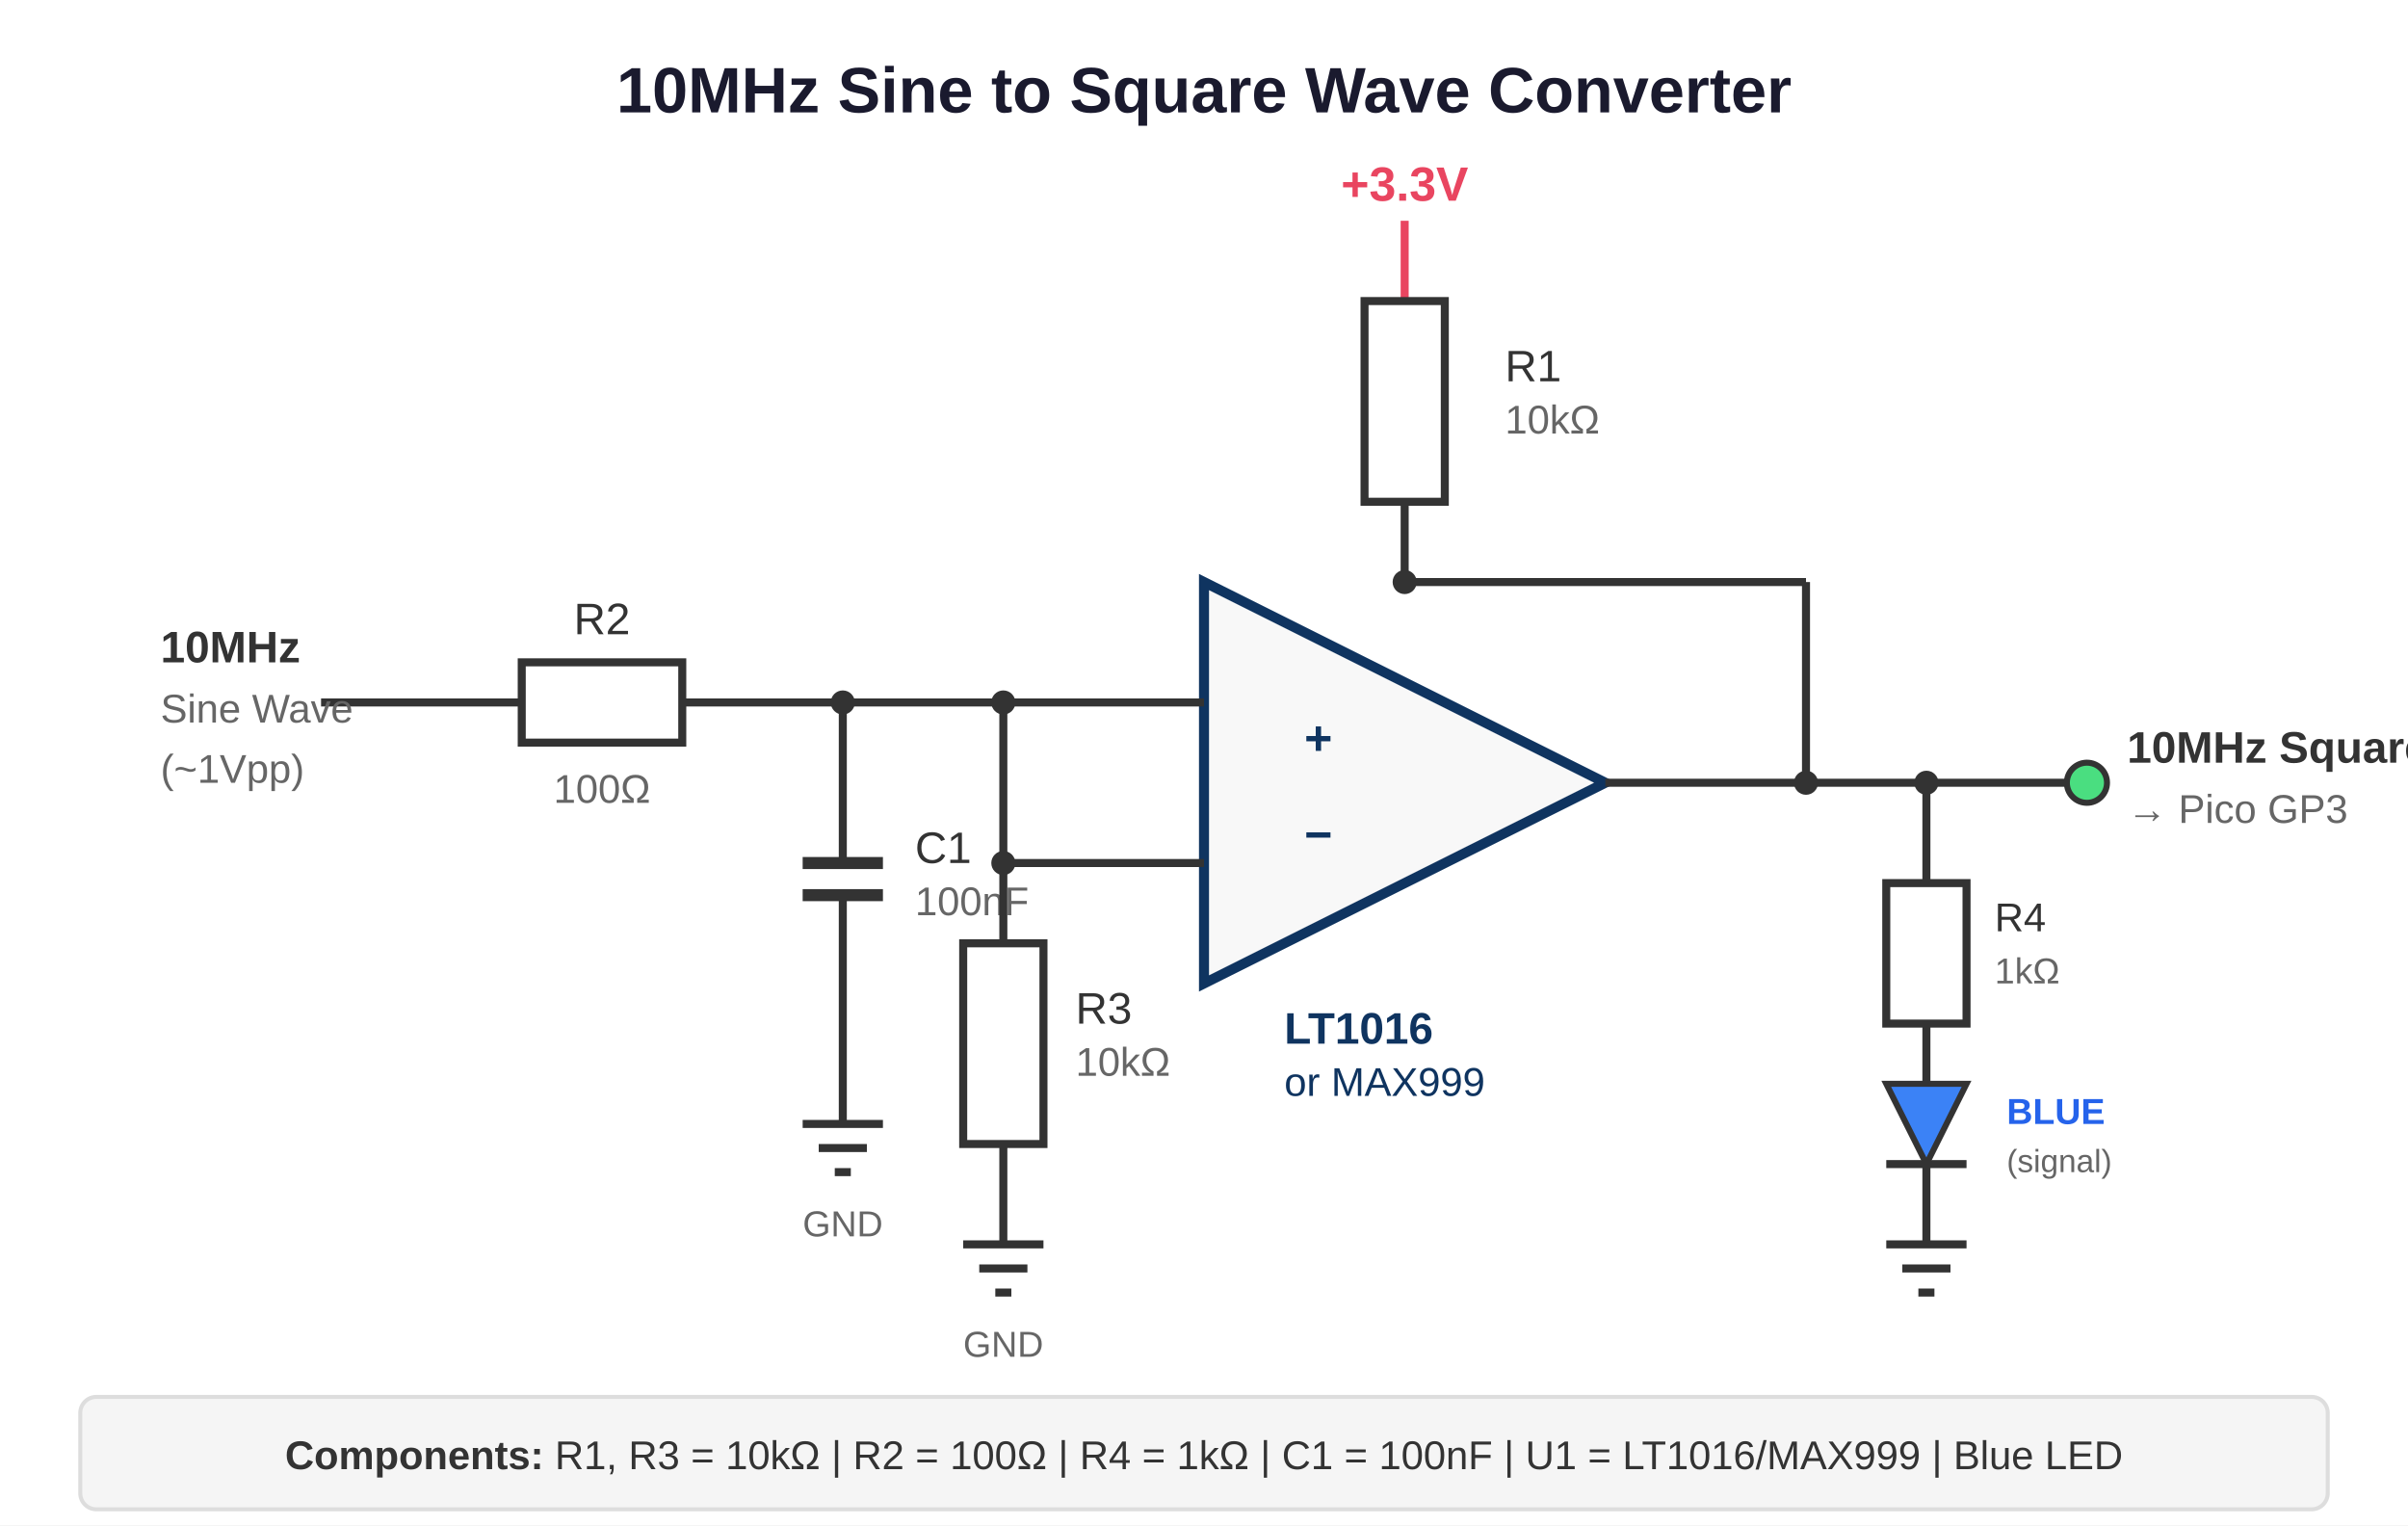
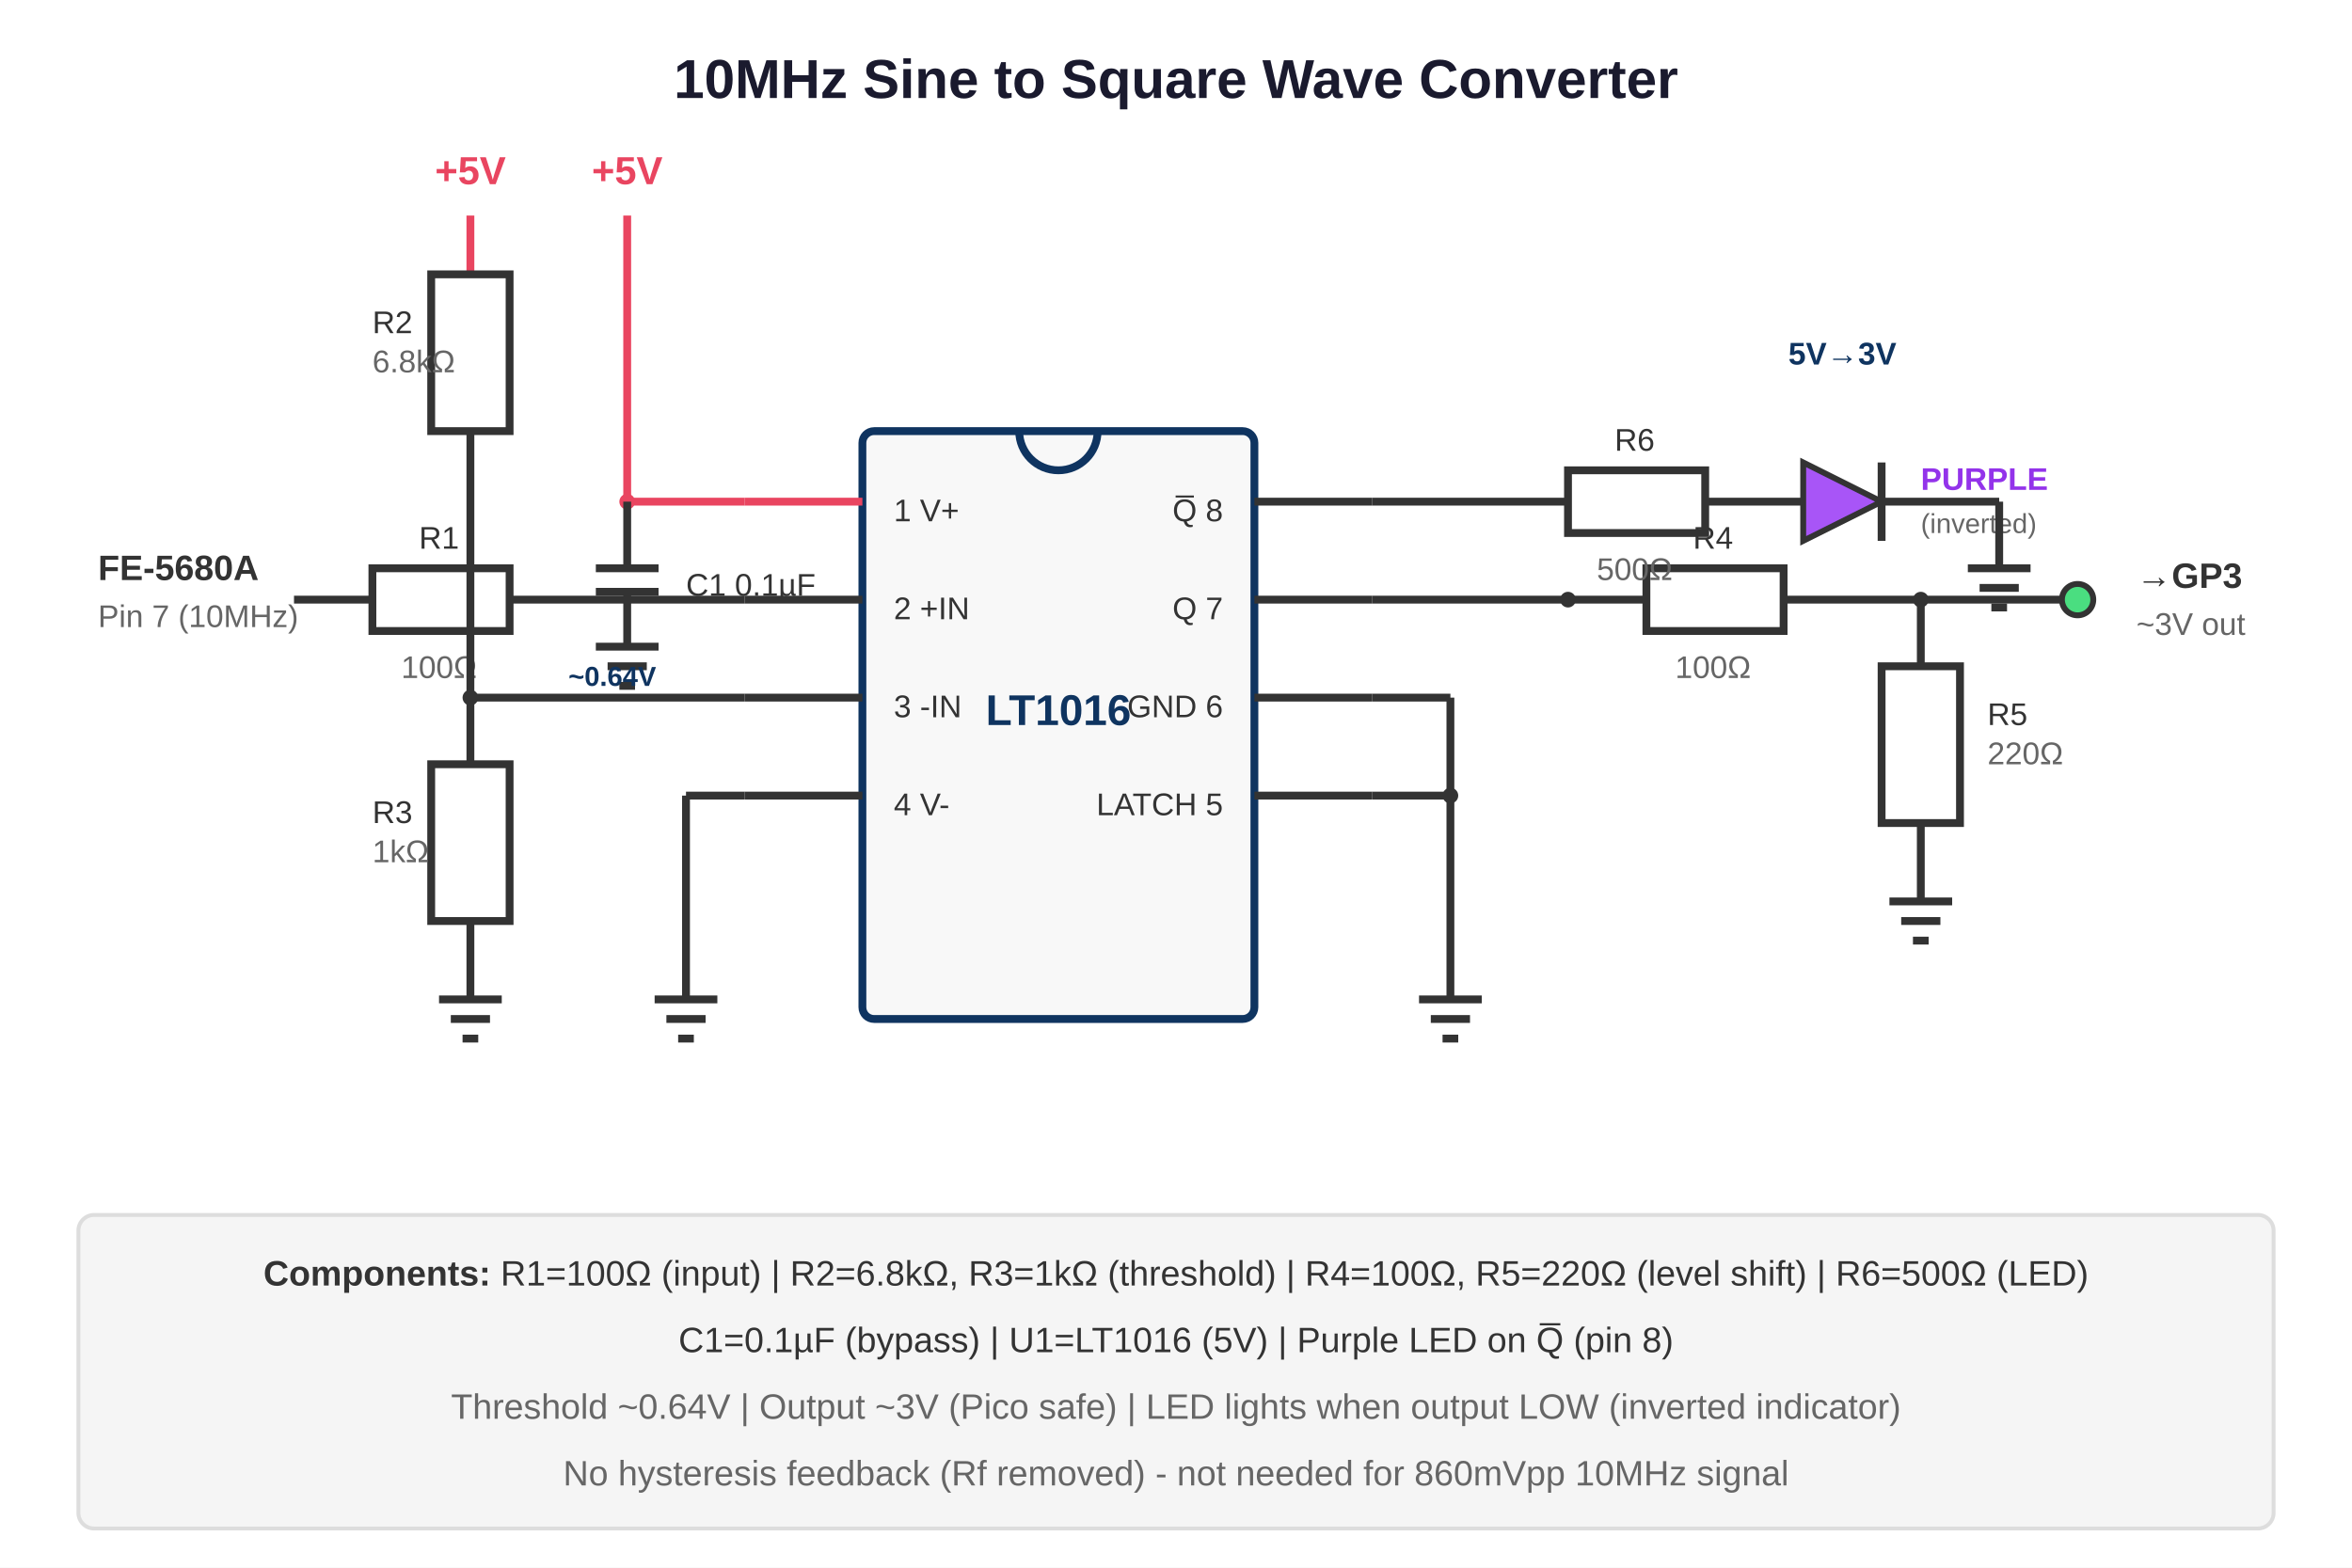
- <svg xmlns="http://www.w3.org/2000/svg" viewBox="0 0 600 380">
-   <defs>
-     <marker id="arrowhead" markerWidth="10" markerHeight="7" refX="9" refY="3.5" orient="auto">
-       <polygon points="0 0, 10 3.5, 0 7" fill="#333" />
-     </marker>
-   </defs>
-   <rect width="600" height="380" fill="#ffffff" />
-   <text x="300" y="28" text-anchor="middle" font-family="Arial" font-size="16" font-weight="bold" fill="#1a1a2e">10MHz Sine to Square Wave Converter</text>
-   <line x1="350" y1="55" x2="350" y2="75" stroke="#e94560" stroke-width="2" />
-   <text x="350" y="50" text-anchor="middle" font-family="Arial" font-size="12" fill="#e94560" font-weight="bold">+3.3V</text>
-   <rect x="340" y="75" width="20" height="50" fill="none" stroke="#333" stroke-width="2" />
-   <text x="375" y="95" font-family="Arial" font-size="11" fill="#333">R1</text>
-   <text x="375" y="108" font-family="Arial" font-size="10" fill="#666">10kΩ</text>
-   <line x1="350" y1="125" x2="350" y2="145" stroke="#333" stroke-width="2" />
-   <polygon points="300,145 300,245 400,195" fill="#f8f8f8" stroke="#0f3460" stroke-width="2.5" />
-   <text x="325" y="188" font-family="Arial" font-size="12" fill="#0f3460" font-weight="bold">+</text>
-   <text x="325" y="212" font-family="Arial" font-size="12" fill="#0f3460" font-weight="bold">−</text>
-   <text x="320" y="260" font-family="Arial" font-size="11" fill="#0f3460" font-weight="bold">LT1016</text>
-   <text x="320" y="273" font-family="Arial" font-size="10" fill="#0f3460">or MAX999</text>
-   <circle cx="350" cy="145" r="3" fill="#333" />
-   <line x1="350" y1="145" x2="450" y2="145" stroke="#333" stroke-width="2" />
-   <line x1="450" y1="145" x2="450" y2="195" stroke="#333" stroke-width="2" />
-   <circle cx="450" cy="195" r="3" fill="#333" />
-   <line x1="400" y1="195" x2="520" y2="195" stroke="#333" stroke-width="2" />
-   <circle cx="480" cy="195" r="3" fill="#333" />
-   <line x1="480" y1="195" x2="480" y2="220" stroke="#333" stroke-width="2" />
-   <rect x="470" y="220" width="20" height="35" fill="none" stroke="#333" stroke-width="2" />
-   <text x="497" y="232" font-family="Arial" font-size="10" fill="#333">R4</text>
-   <text x="497" y="245" font-family="Arial" font-size="9" fill="#666">1kΩ</text>
-   <line x1="480" y1="255" x2="480" y2="270" stroke="#333" stroke-width="2" />
-   <polygon points="470,270 490,270 480,290" fill="#3b82f6" stroke="#333" stroke-width="1.5" />
-   <line x1="470" y1="290" x2="490" y2="290" stroke="#333" stroke-width="2" />
-   <text x="500" y="280" font-family="Arial" font-size="9" fill="#2563eb" font-weight="bold">BLUE</text>
-   <text x="500" y="292" font-family="Arial" font-size="8" fill="#666">(signal)</text>
-   <line x1="480" y1="290" x2="480" y2="310" stroke="#333" stroke-width="2" />
-   <line x1="470" y1="310" x2="490" y2="310" stroke="#333" stroke-width="2" />
-   <line x1="474" y1="316" x2="486" y2="316" stroke="#333" stroke-width="2" />
-   <line x1="478" y1="322" x2="482" y2="322" stroke="#333" stroke-width="2" />
-   <text x="530" y="190" font-family="Arial" font-size="11" fill="#333" font-weight="bold">10MHz Square</text>
-   <text x="530" y="205" font-family="Arial" font-size="10" fill="#666">→ Pico GP3</text>
-   <circle cx="520" cy="195" r="5" fill="#4ade80" stroke="#333" stroke-width="1.5" />
-   <line x1="80" y1="175" x2="130" y2="175" stroke="#333" stroke-width="2" />
-   <rect x="130" y="165" width="40" height="20" fill="none" stroke="#333" stroke-width="2" />
-   <text x="150" y="158" text-anchor="middle" font-family="Arial" font-size="11" fill="#333">R2</text>
-   <text x="150" y="200" text-anchor="middle" font-family="Arial" font-size="10" fill="#666">100Ω</text>
-   <line x1="170" y1="175" x2="210" y2="175" stroke="#333" stroke-width="2" />
-   <circle cx="210" cy="175" r="3" fill="#333" />
-   <line x1="210" y1="175" x2="210" y2="215" stroke="#333" stroke-width="2" />
-   <line x1="200" y1="215" x2="220" y2="215" stroke="#333" stroke-width="3" />
-   <line x1="200" y1="223" x2="220" y2="223" stroke="#333" stroke-width="3" />
-   <line x1="210" y1="223" x2="210" y2="280" stroke="#333" stroke-width="2" />
-   <text x="228" y="215" font-family="Arial" font-size="11" fill="#333">C1</text>
-   <text x="228" y="228" font-family="Arial" font-size="10" fill="#666">100nF</text>
-   <line x1="210" y1="175" x2="300" y2="175" stroke="#333" stroke-width="2" />
-   <circle cx="250" cy="175" r="3" fill="#333" />
-   <line x1="250" y1="175" x2="250" y2="215" stroke="#333" stroke-width="2" />
-   <circle cx="250" cy="215" r="3" fill="#333" />
-   <line x1="250" y1="215" x2="300" y2="215" stroke="#333" stroke-width="2" />
-   <line x1="250" y1="215" x2="250" y2="235" stroke="#333" stroke-width="2" />
-   <rect x="240" y="235" width="20" height="50" fill="none" stroke="#333" stroke-width="2" />
-   <line x1="250" y1="285" x2="250" y2="310" stroke="#333" stroke-width="2" />
-   <text x="268" y="255" font-family="Arial" font-size="11" fill="#333">R3</text>
-   <text x="268" y="268" font-family="Arial" font-size="10" fill="#666">10kΩ</text>
-   <line x1="200" y1="280" x2="220" y2="280" stroke="#333" stroke-width="2" />
-   <line x1="204" y1="286" x2="216" y2="286" stroke="#333" stroke-width="2" />
-   <line x1="208" y1="292" x2="212" y2="292" stroke="#333" stroke-width="2" />
-   <text x="210" y="308" text-anchor="middle" font-family="Arial" font-size="9" fill="#666">GND</text>
-   <line x1="240" y1="310" x2="260" y2="310" stroke="#333" stroke-width="2" />
-   <line x1="244" y1="316" x2="256" y2="316" stroke="#333" stroke-width="2" />
-   <line x1="248" y1="322" x2="252" y2="322" stroke="#333" stroke-width="2" />
-   <text x="250" y="338" text-anchor="middle" font-family="Arial" font-size="9" fill="#666">GND</text>
-   <text x="40" y="165" font-family="Arial" font-size="11" fill="#333" font-weight="bold">10MHz</text>
-   <text x="40" y="180" font-family="Arial" font-size="10" fill="#666">Sine Wave</text>
-   <text x="40" y="195" font-family="Arial" font-size="10" fill="#666">(~1Vpp)</text>
-   <rect x="20" y="348" width="560" height="28" fill="#f5f5f5" stroke="#ddd" stroke-width="1" rx="4" />
-   <text x="300" y="366" text-anchor="middle" font-family="Arial" font-size="10" fill="#333">
-     <tspan font-weight="bold">Components:</tspan> R1, R3 = 10kΩ | R2 = 100Ω | R4 = 1kΩ | C1 = 100nF | U1 = LT1016/MAX999 | Blue LED
+ <svg xmlns="http://www.w3.org/2000/svg" viewBox="0 0 600 400">
+   <rect width="600" height="400" fill="#ffffff" />
+   <text x="300" y="25" text-anchor="middle" font-family="Arial" font-size="14" font-weight="bold" fill="#1a1a2e">10MHz Sine to Square Wave Converter</text>
+   <rect x="220" y="110" width="100" height="150" fill="#f8f8f8" stroke="#0f3460" stroke-width="2" rx="3" />
+   <path d="M 260 110 A 10 10 0 0 0 280 110" fill="none" stroke="#0f3460" stroke-width="2" />
+   <text x="270" y="185" text-anchor="middle" font-family="Arial" font-size="11" fill="#0f3460" font-weight="bold">LT1016</text>
+   <text x="228" y="133" font-family="Arial" font-size="8" fill="#333">1 V+</text>
+   <text x="228" y="158" font-family="Arial" font-size="8" fill="#333">2 +IN</text>
+   <text x="228" y="183" font-family="Arial" font-size="8" fill="#333">3 -IN</text>
+   <text x="228" y="208" font-family="Arial" font-size="8" fill="#333">4 V-</text>
+   <text x="312" y="133" font-family="Arial" font-size="8" fill="#333" text-anchor="end">Q̅ 8</text>
+   <text x="312" y="158" font-family="Arial" font-size="8" fill="#333" text-anchor="end">Q 7</text>
+   <text x="312" y="183" font-family="Arial" font-size="8" fill="#333" text-anchor="end">GND 6</text>
+   <text x="312" y="208" font-family="Arial" font-size="8" fill="#333" text-anchor="end">LATCH 5</text>
+   <line x1="190" y1="128" x2="220" y2="128" stroke="#e94560" stroke-width="2" />
+   <line x1="190" y1="153" x2="220" y2="153" stroke="#333" stroke-width="2" />
+   <line x1="190" y1="178" x2="220" y2="178" stroke="#333" stroke-width="2" />
+   <line x1="190" y1="203" x2="220" y2="203" stroke="#333" stroke-width="2" />
+   <line x1="320" y1="128" x2="350" y2="128" stroke="#333" stroke-width="2" />
+   <line x1="320" y1="153" x2="350" y2="153" stroke="#333" stroke-width="2" />
+   <line x1="320" y1="178" x2="350" y2="178" stroke="#333" stroke-width="2" />
+   <line x1="320" y1="203" x2="350" y2="203" stroke="#333" stroke-width="2" />
+   <line x1="160" y1="55" x2="160" y2="128" stroke="#e94560" stroke-width="2" />
+   <line x1="160" y1="128" x2="190" y2="128" stroke="#e94560" stroke-width="2" />
+   <text x="160" y="47" text-anchor="middle" font-family="Arial" font-size="10" fill="#e94560" font-weight="bold">+5V</text>
+   <circle cx="160" cy="128" r="2" fill="#e94560" />
+   <line x1="160" y1="128" x2="160" y2="145" stroke="#333" stroke-width="2" />
+   <line x1="152" y1="145" x2="168" y2="145" stroke="#333" stroke-width="2" />
+   <line x1="152" y1="151" x2="168" y2="151" stroke="#333" stroke-width="2" />
+   <text x="175" y="152" font-family="Arial" font-size="8" fill="#333">C1 0.1µF</text>
+   <line x1="160" y1="151" x2="160" y2="165" stroke="#333" stroke-width="2" />
+   <line x1="152" y1="165" x2="168" y2="165" stroke="#333" stroke-width="2" />
+   <line x1="155" y1="170" x2="165" y2="170" stroke="#333" stroke-width="2" />
+   <line x1="158" y1="175" x2="162" y2="175" stroke="#333" stroke-width="2" />
+   <text x="25" y="148" font-family="Arial" font-size="9" fill="#333" font-weight="bold">FE-5680A</text>
+   <text x="25" y="160" font-family="Arial" font-size="8" fill="#666">Pin 7 (10MHz)</text>
+   <line x1="75" y1="153" x2="95" y2="153" stroke="#333" stroke-width="2" />
+   <rect x="95" y="145" width="35" height="16" fill="none" stroke="#333" stroke-width="2" />
+   <text x="112" y="140" text-anchor="middle" font-family="Arial" font-size="8" fill="#333">R1</text>
+   <text x="112" y="173" text-anchor="middle" font-family="Arial" font-size="8" fill="#666">100Ω</text>
+   <line x1="130" y1="153" x2="190" y2="153" stroke="#333" stroke-width="2" />
+   <line x1="120" y1="55" x2="120" y2="70" stroke="#e94560" stroke-width="2" />
+   <text x="120" y="47" text-anchor="middle" font-family="Arial" font-size="10" fill="#e94560" font-weight="bold">+5V</text>
+   <rect x="110" y="70" width="20" height="40" fill="none" stroke="#333" stroke-width="2" />
+   <text x="95" y="85" font-family="Arial" font-size="8" fill="#333">R2</text>
+   <text x="95" y="95" font-family="Arial" font-size="8" fill="#666">6.8kΩ</text>
+   <line x1="120" y1="110" x2="120" y2="178" stroke="#333" stroke-width="2" />
+   <circle cx="120" cy="178" r="2" fill="#333" />
+   <line x1="120" y1="178" x2="190" y2="178" stroke="#333" stroke-width="2" />
+   <text x="145" y="175" font-family="Arial" font-size="7" fill="#0f3460" font-weight="bold">~0.64V</text>
+   <line x1="120" y1="178" x2="120" y2="195" stroke="#333" stroke-width="2" />
+   <rect x="110" y="195" width="20" height="40" fill="none" stroke="#333" stroke-width="2" />
+   <text x="95" y="210" font-family="Arial" font-size="8" fill="#333">R3</text>
+   <text x="95" y="220" font-family="Arial" font-size="8" fill="#666">1kΩ</text>
+   <line x1="120" y1="235" x2="120" y2="255" stroke="#333" stroke-width="2" />
+   <line x1="112" y1="255" x2="128" y2="255" stroke="#333" stroke-width="2" />
+   <line x1="115" y1="260" x2="125" y2="260" stroke="#333" stroke-width="2" />
+   <line x1="118" y1="265" x2="122" y2="265" stroke="#333" stroke-width="2" />
+   <line x1="350" y1="178" x2="370" y2="178" stroke="#333" stroke-width="2" />
+   <line x1="370" y1="178" x2="370" y2="203" stroke="#333" stroke-width="2" />
+   <circle cx="370" cy="203" r="2" fill="#333" />
+   <line x1="350" y1="203" x2="370" y2="203" stroke="#333" stroke-width="2" />
+   <line x1="370" y1="203" x2="370" y2="255" stroke="#333" stroke-width="2" />
+   <line x1="362" y1="255" x2="378" y2="255" stroke="#333" stroke-width="2" />
+   <line x1="365" y1="260" x2="375" y2="260" stroke="#333" stroke-width="2" />
+   <line x1="368" y1="265" x2="372" y2="265" stroke="#333" stroke-width="2" />
+   <line x1="190" y1="203" x2="175" y2="203" stroke="#333" stroke-width="2" />
+   <line x1="175" y1="203" x2="175" y2="255" stroke="#333" stroke-width="2" />
+   <line x1="167" y1="255" x2="183" y2="255" stroke="#333" stroke-width="2" />
+   <line x1="170" y1="260" x2="180" y2="260" stroke="#333" stroke-width="2" />
+   <line x1="173" y1="265" x2="177" y2="265" stroke="#333" stroke-width="2" />
+   <line x1="350" y1="153" x2="400" y2="153" stroke="#333" stroke-width="2" />
+   <circle cx="400" cy="153" r="2" fill="#333" />
+   <line x1="400" y1="153" x2="420" y2="153" stroke="#333" stroke-width="2" />
+   <rect x="420" y="145" width="35" height="16" fill="none" stroke="#333" stroke-width="2" />
+   <text x="437" y="140" text-anchor="middle" font-family="Arial" font-size="8" fill="#333">R4</text>
+   <text x="437" y="173" text-anchor="middle" font-family="Arial" font-size="8" fill="#666">100Ω</text>
+   <line x1="455" y1="153" x2="490" y2="153" stroke="#333" stroke-width="2" />
+   <circle cx="490" cy="153" r="2" fill="#333" />
+   <line x1="490" y1="153" x2="490" y2="170" stroke="#333" stroke-width="2" />
+   <rect x="480" y="170" width="20" height="40" fill="none" stroke="#333" stroke-width="2" />
+   <text x="507" y="185" font-family="Arial" font-size="8" fill="#333">R5</text>
+   <text x="507" y="195" font-family="Arial" font-size="8" fill="#666">220Ω</text>
+   <line x1="490" y1="210" x2="490" y2="230" stroke="#333" stroke-width="2" />
+   <line x1="482" y1="230" x2="498" y2="230" stroke="#333" stroke-width="2" />
+   <line x1="485" y1="235" x2="495" y2="235" stroke="#333" stroke-width="2" />
+   <line x1="488" y1="240" x2="492" y2="240" stroke="#333" stroke-width="2" />
+   <line x1="490" y1="153" x2="530" y2="153" stroke="#333" stroke-width="2" />
+   <circle cx="530" cy="153" r="4" fill="#4ade80" stroke="#333" stroke-width="1.5" />
+   <text x="545" y="150" font-family="Arial" font-size="9" fill="#333" font-weight="bold">→GP3</text>
+   <text x="545" y="162" font-family="Arial" font-size="8" fill="#666">~3V out</text>
+   <line x1="350" y1="128" x2="400" y2="128" stroke="#333" stroke-width="2" />
+   <rect x="400" y="120" width="35" height="16" fill="none" stroke="#333" stroke-width="2" />
+   <text x="417" y="115" text-anchor="middle" font-family="Arial" font-size="8" fill="#333">R6</text>
+   <text x="417" y="148" text-anchor="middle" font-family="Arial" font-size="8" fill="#666">500Ω</text>
+   <line x1="435" y1="128" x2="460" y2="128" stroke="#333" stroke-width="2" />
+   <polygon points="460,118 460,138 480,128" fill="#a855f7" stroke="#333" stroke-width="1.5" />
+   <line x1="480" y1="118" x2="480" y2="138" stroke="#333" stroke-width="2" />
+   <text x="490" y="125" font-family="Arial" font-size="8" fill="#9333ea" font-weight="bold">PURPLE</text>
+   <text x="490" y="136" font-family="Arial" font-size="7" fill="#666">(inverted)</text>
+   <line x1="480" y1="128" x2="510" y2="128" stroke="#333" stroke-width="2" />
+   <line x1="510" y1="128" x2="510" y2="145" stroke="#333" stroke-width="2" />
+   <line x1="502" y1="145" x2="518" y2="145" stroke="#333" stroke-width="2" />
+   <line x1="505" y1="150" x2="515" y2="150" stroke="#333" stroke-width="2" />
+   <line x1="508" y1="155" x2="512" y2="155" stroke="#333" stroke-width="2" />
+   <text x="470" y="93" text-anchor="middle" font-family="Arial" font-size="8" fill="#0f3460" font-weight="bold">5V→3V</text>
+   <rect x="20" y="310" width="560" height="80" fill="#f5f5f5" stroke="#ddd" stroke-width="1" rx="4" />
+   <text x="300" y="328" text-anchor="middle" font-family="Arial" font-size="9" fill="#333">
+     <tspan font-weight="bold">Components:</tspan> R1=100Ω (input) | R2=6.8kΩ, R3=1kΩ (threshold) | R4=100Ω, R5=220Ω (level shift) | R6=500Ω (LED)
+   </text>
+   <text x="300" y="345" text-anchor="middle" font-family="Arial" font-size="9" fill="#333">
+     C1=0.1µF (bypass) | U1=LT1016 (5V) | Purple LED on Q̅ (pin 8)
+   </text>
+   <text x="300" y="362" text-anchor="middle" font-family="Arial" font-size="9" fill="#666">
+     Threshold ~0.64V | Output ~3V (Pico safe) | LED lights when output LOW (inverted indicator)
+   </text>
+   <text x="300" y="379" text-anchor="middle" font-family="Arial" font-size="9" fill="#666">
+     No hysteresis feedback (Rf removed) - not needed for 860mVpp 10MHz signal
  </text>
</svg>
